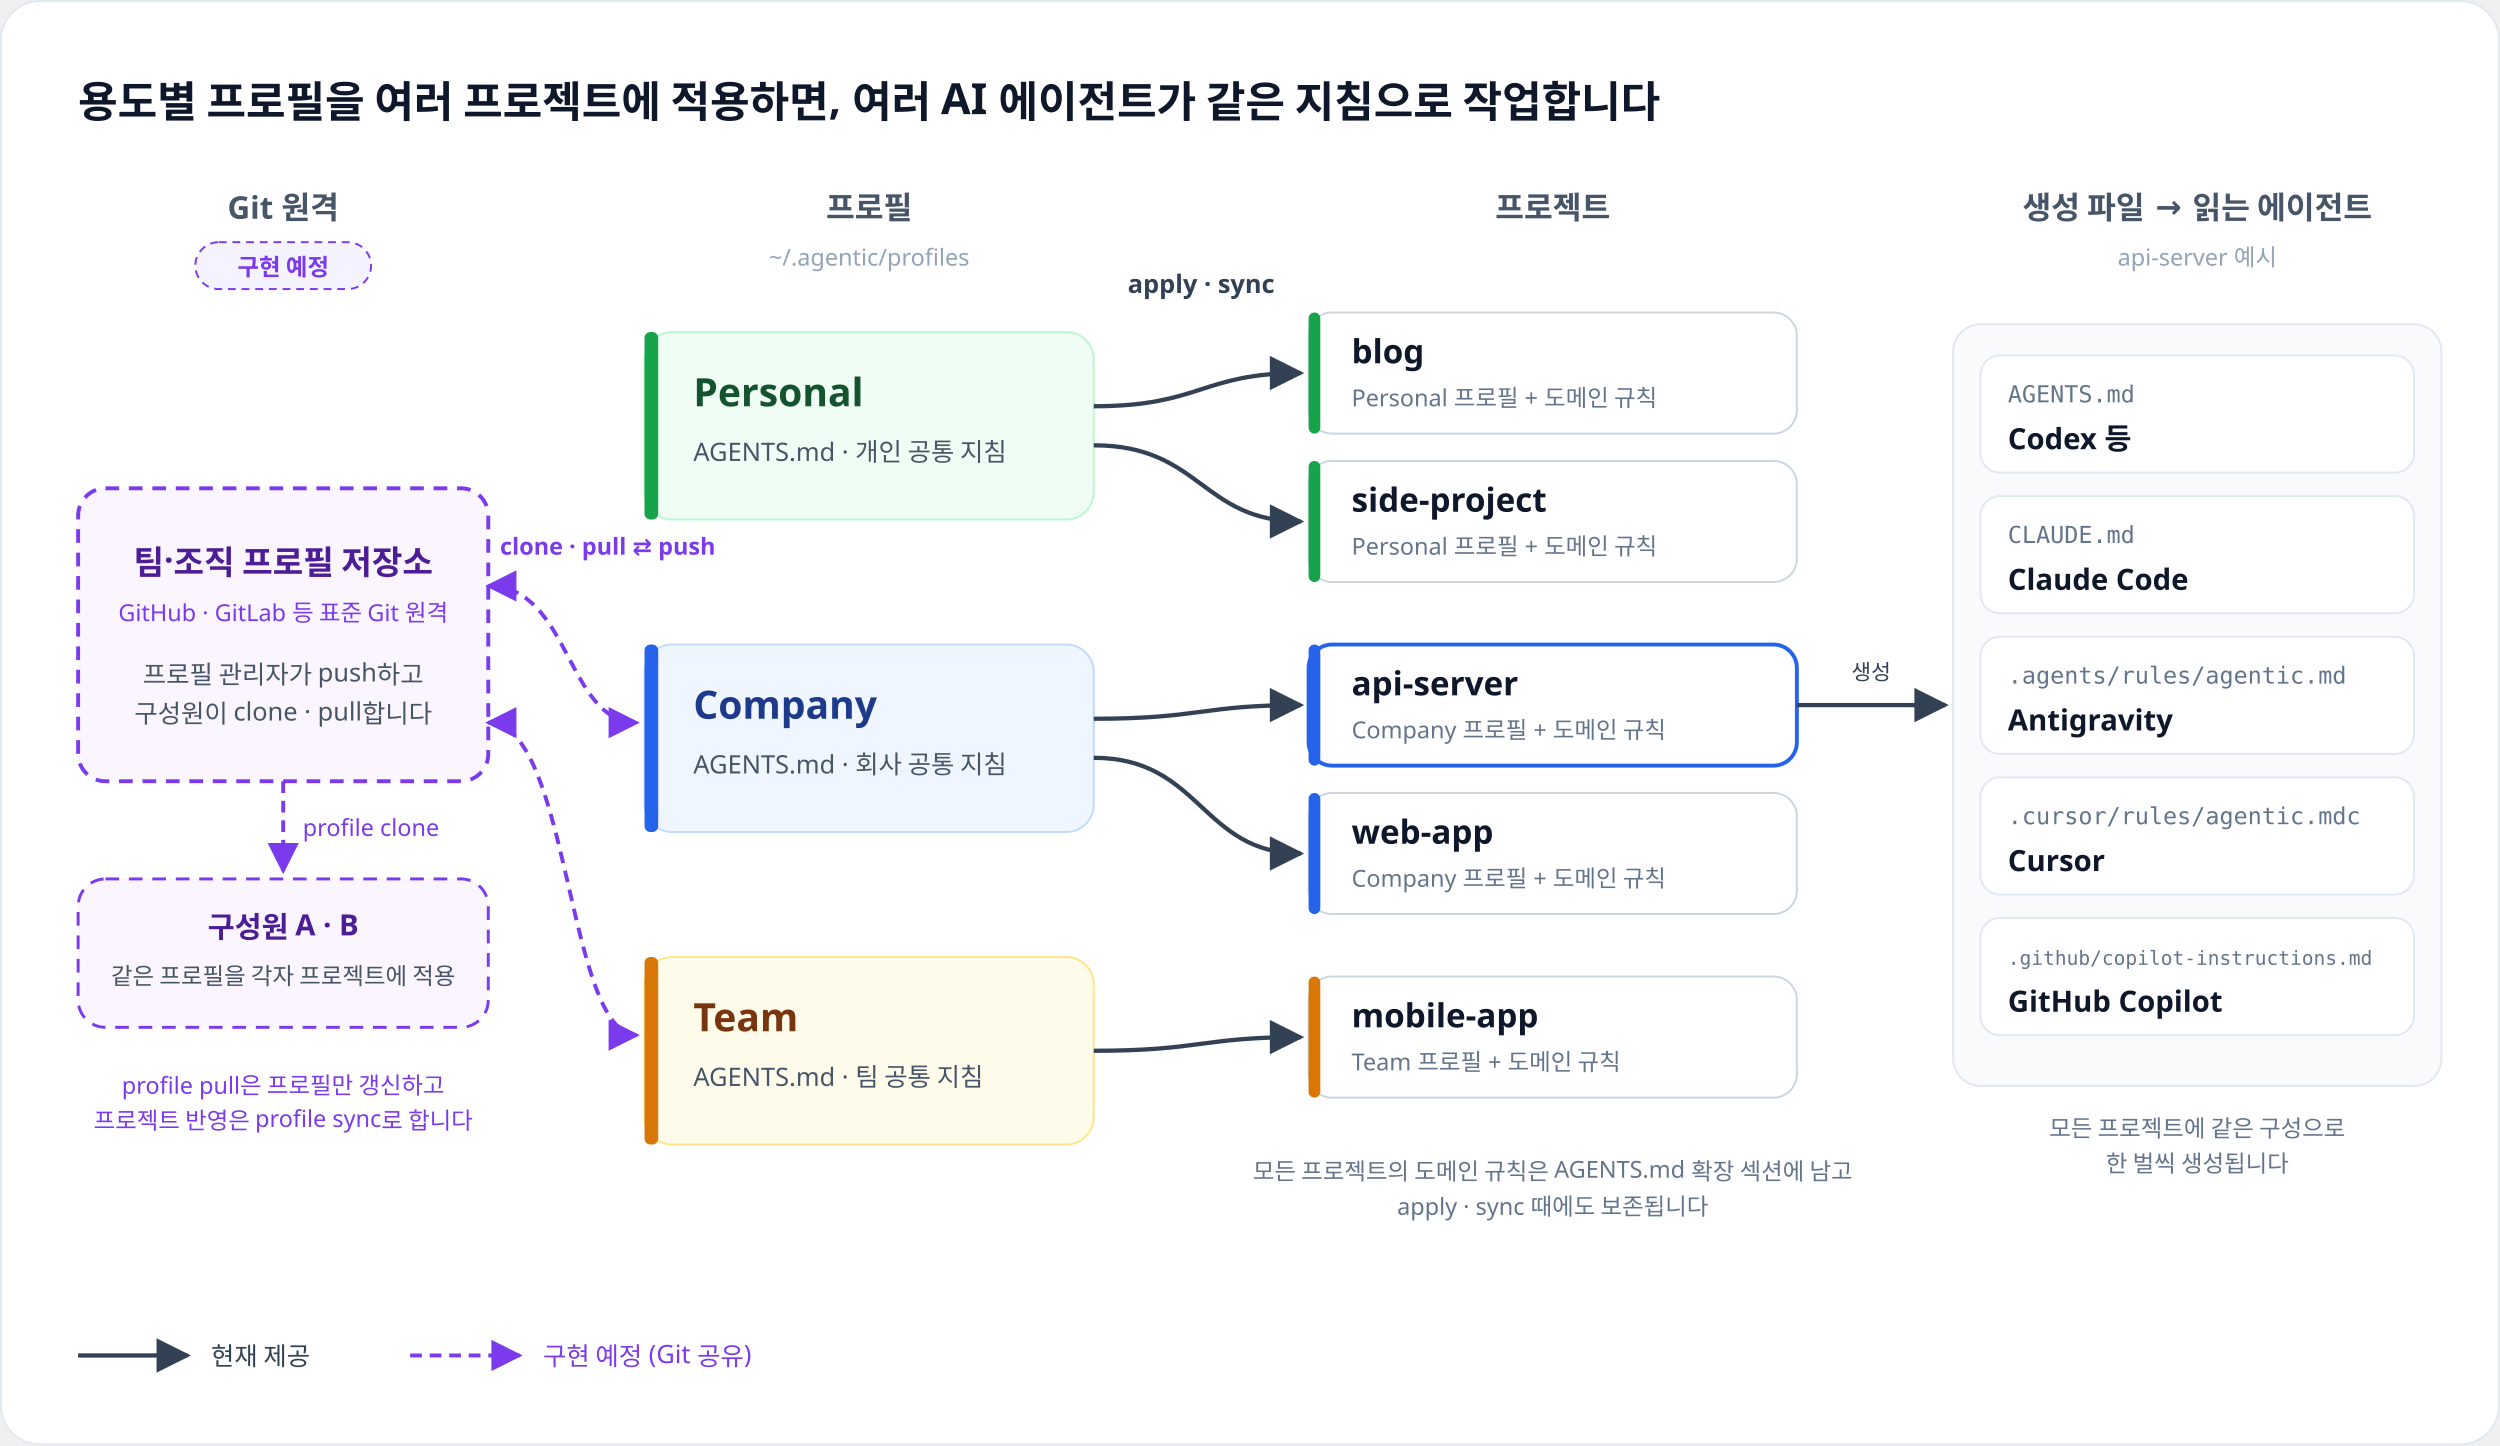
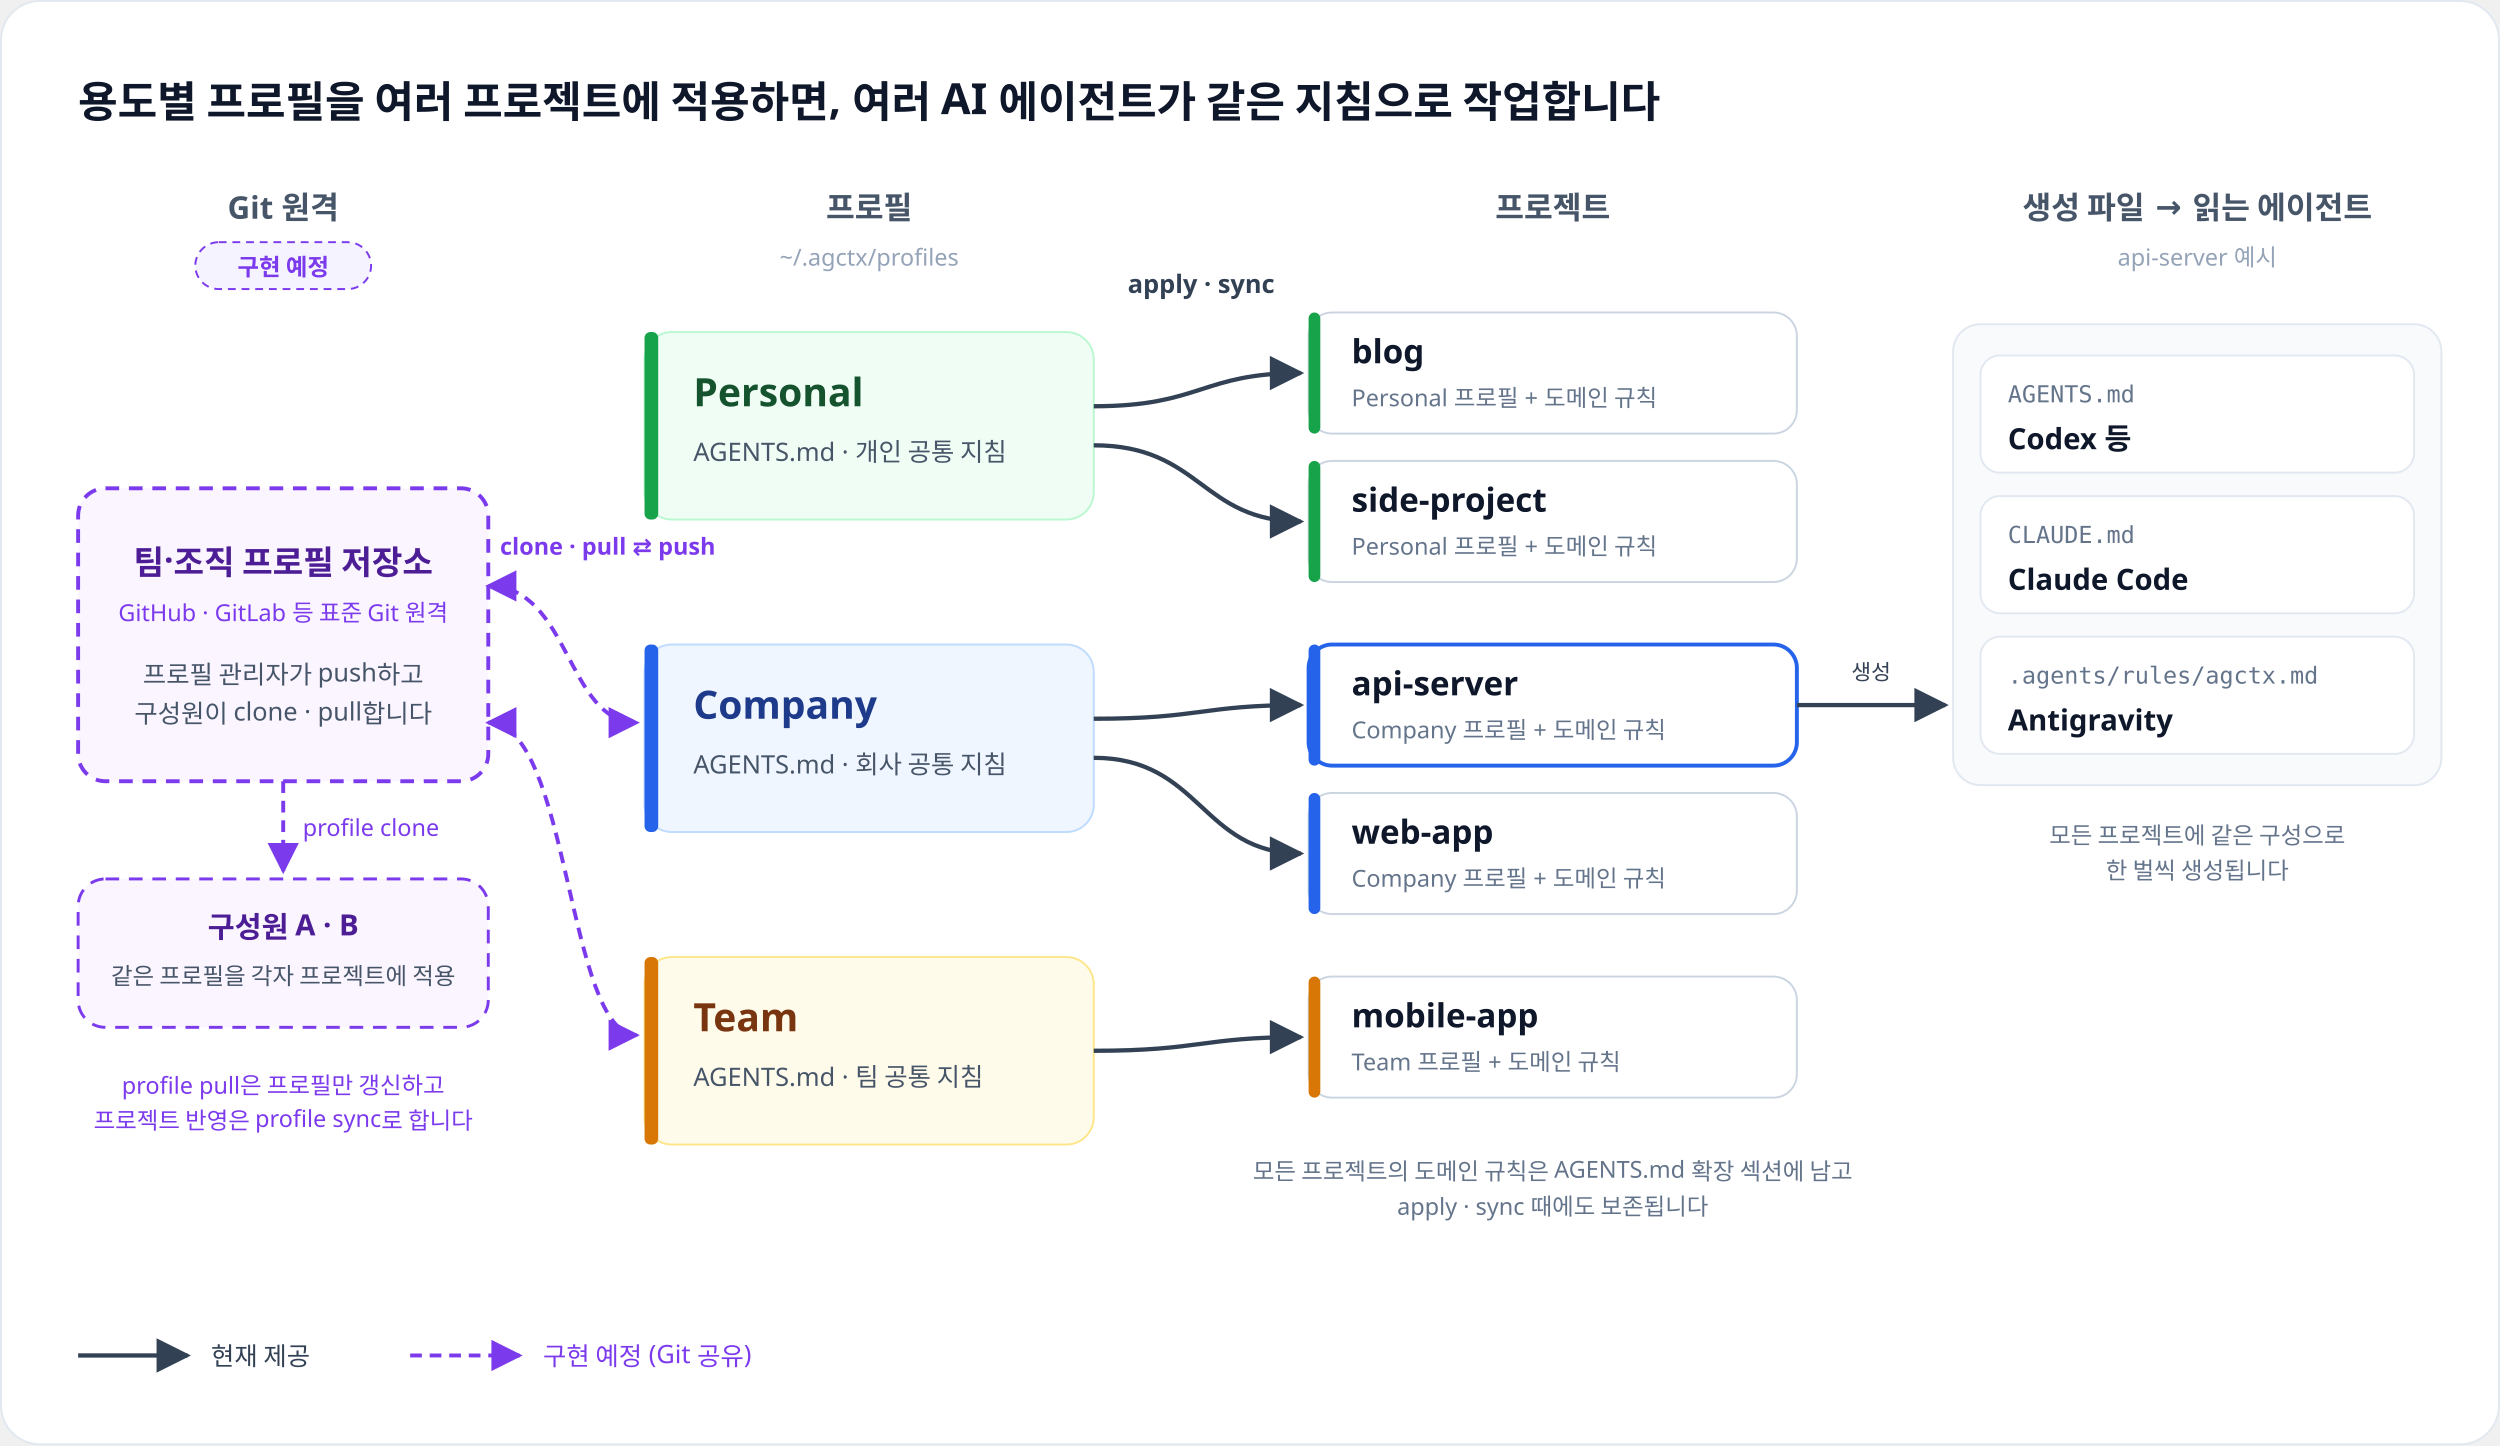
<svg xmlns="http://www.w3.org/2000/svg" width="1280" height="740" viewBox="0 0 1280 740" font-family="'Pretendard Variable', 'Pretendard', 'Apple SD Gothic Neo', 'Noto Sans KR', sans-serif">
  <defs>
    <marker id="arrow" viewBox="0 0 10 10" refX="9" refY="5" markerWidth="8" markerHeight="8" orient="auto-start-reverse">
      <path d="M0,0 L10,5 L0,10 z" fill="#334155" />
    </marker>
    <marker id="arrow-plan" viewBox="0 0 10 10" refX="9" refY="5" markerWidth="8" markerHeight="8" orient="auto-start-reverse">
      <path d="M0,0 L10,5 L0,10 z" fill="#7c3aed" />
    </marker>
  </defs>
  <rect x="0.5" y="0.5" width="1279" height="739" rx="20" fill="#ffffff" stroke="#e2e8f0" />
  <text x="40" y="60" font-size="22" font-weight="700" fill="#0f172a">용도별 프로필을 여러 프로젝트에 적용하면, 여러 AI 에이전트가 같은 지침으로 작업합니다</text>
  <text x="145" y="112" font-size="16" font-weight="700" fill="#475569" text-anchor="middle">Git 원격</text>
  <rect x="100" y="124" width="90" height="24" rx="12" fill="#f5f3ff" stroke="#7c3aed" stroke-dasharray="4 3" />
  <text x="145" y="141" font-size="12" font-weight="700" fill="#7c3aed" text-anchor="middle">구현 예정</text>
  <text x="445" y="112" font-size="16" font-weight="700" fill="#475569" text-anchor="middle">프로필</text>
-   <text x="445" y="136" font-size="12" fill="#94a3b8" text-anchor="middle">~/.agentic/profiles</text>
+   <text x="445" y="136" font-size="12" fill="#94a3b8" text-anchor="middle">~/.agctx/profiles</text>
  <text x="795" y="112" font-size="16" font-weight="700" fill="#475569" text-anchor="middle">프로젝트</text>
  <text x="1125" y="112" font-size="16" font-weight="700" fill="#475569" text-anchor="middle">생성 파일 → 읽는 에이전트</text>
  <text x="1125" y="136" font-size="12" fill="#94a3b8" text-anchor="middle">api-server 예시</text>
  <rect x="40" y="250" width="210" height="150" rx="14" fill="#faf5ff" stroke="#7c3aed" stroke-width="2" stroke-dasharray="7 5" />
  <text x="145" y="294" font-size="17" font-weight="700" fill="#4c1d95" text-anchor="middle">팀·조직 프로필 저장소</text>
  <text x="145" y="318" font-size="12" fill="#7c3aed" text-anchor="middle">GitHub · GitLab 등 표준 Git 원격</text>
  <text x="145" y="350" font-size="13" fill="#475569" text-anchor="middle">프로필 관리자가 push하고</text>
  <text x="145" y="370" font-size="13" fill="#475569" text-anchor="middle">구성원이 clone · pull합니다</text>
  <rect x="40" y="450" width="210" height="76" rx="14" fill="#faf5ff" stroke="#7c3aed" stroke-width="1.5" stroke-dasharray="7 5" />
  <text x="145" y="480" font-size="15" font-weight="700" fill="#4c1d95" text-anchor="middle">구성원 A · B</text>
  <text x="145" y="504" font-size="12" fill="#475569" text-anchor="middle">같은 프로필을 각자 프로젝트에 적용</text>
  <path d="M145,400 L145,446" fill="none" stroke="#7c3aed" stroke-width="2" stroke-dasharray="6 4" marker-end="url(#arrow-plan)" />
  <text x="155" y="428" font-size="12" fill="#7c3aed">profile clone</text>
  <text x="145" y="560" font-size="12" fill="#7c3aed" text-anchor="middle">profile pull은 프로필만 갱신하고</text>
  <text x="145" y="578" font-size="12" fill="#7c3aed" text-anchor="middle">프로젝트 반영은 profile sync로 합니다</text>
  <path d="M250,300 C292,300 290,370 326,370" fill="none" stroke="#7c3aed" stroke-width="2" stroke-dasharray="6 4" marker-start="url(#arrow-plan)" marker-end="url(#arrow-plan)" />
  <path d="M250,370 C292,370 290,530 326,530" fill="none" stroke="#7c3aed" stroke-width="2" stroke-dasharray="6 4" marker-start="url(#arrow-plan)" marker-end="url(#arrow-plan)" />
  <text x="256" y="284" font-size="12" font-weight="600" fill="#7c3aed">clone · pull ⇄ push</text>
  <g>
    <rect x="330" y="170" width="230" height="96" rx="14" fill="#f0fdf4" stroke="#bbf7d0" />
    <rect x="330" y="170" width="7" height="96" rx="3" fill="#16a34a" />
    <text x="355" y="208" font-size="20" font-weight="700" fill="#14532d">Personal</text>
    <text x="355" y="236" font-size="13" fill="#475569">AGENTS.md · 개인 공통 지침</text>
  </g>
  <g>
    <rect x="330" y="330" width="230" height="96" rx="14" fill="#eff6ff" stroke="#bfdbfe" />
    <rect x="330" y="330" width="7" height="96" rx="3" fill="#2563eb" />
    <text x="355" y="368" font-size="20" font-weight="700" fill="#1e3a8a">Company</text>
    <text x="355" y="396" font-size="13" fill="#475569">AGENTS.md · 회사 공통 지침</text>
  </g>
  <g>
    <rect x="330" y="490" width="230" height="96" rx="14" fill="#fffbeb" stroke="#fde68a" />
    <rect x="330" y="490" width="7" height="96" rx="3" fill="#d97706" />
    <text x="355" y="528" font-size="20" font-weight="700" fill="#78350f">Team</text>
    <text x="355" y="556" font-size="13" fill="#475569">AGENTS.md · 팀 공통 지침</text>
  </g>
  <text x="615" y="150" font-size="13" font-weight="600" fill="#334155" text-anchor="middle">apply · sync</text>
  <path d="M560,208 C615,208 615,191 666,191" fill="none" stroke="#334155" stroke-width="2.2" marker-end="url(#arrow)" />
  <path d="M560,228 C615,228 615,267 666,267" fill="none" stroke="#334155" stroke-width="2.2" marker-end="url(#arrow)" />
  <path d="M560,368 C615,368 615,361 666,361" fill="none" stroke="#334155" stroke-width="2.2" marker-end="url(#arrow)" />
  <path d="M560,388 C615,388 615,437 666,437" fill="none" stroke="#334155" stroke-width="2.2" marker-end="url(#arrow)" />
  <path d="M560,538 C615,538 615,531 666,531" fill="none" stroke="#334155" stroke-width="2.2" marker-end="url(#arrow)" />
  <g>
    <rect x="670" y="160" width="250" height="62" rx="12" fill="#ffffff" stroke="#cbd5e1" />
    <rect x="670" y="160" width="6" height="62" rx="3" fill="#16a34a" />
    <text x="692" y="186" font-size="17" font-weight="700" fill="#0f172a">blog</text>
    <text x="692" y="208" font-size="12" fill="#64748b">Personal 프로필 + 도메인 규칙</text>
  </g>
  <g>
    <rect x="670" y="236" width="250" height="62" rx="12" fill="#ffffff" stroke="#cbd5e1" />
    <rect x="670" y="236" width="6" height="62" rx="3" fill="#16a34a" />
    <text x="692" y="262" font-size="17" font-weight="700" fill="#0f172a">side-project</text>
    <text x="692" y="284" font-size="12" fill="#64748b">Personal 프로필 + 도메인 규칙</text>
  </g>
  <g>
    <rect x="670" y="330" width="250" height="62" rx="12" fill="#ffffff" stroke="#2563eb" stroke-width="2" />
    <rect x="670" y="330" width="6" height="62" rx="3" fill="#2563eb" />
    <text x="692" y="356" font-size="17" font-weight="700" fill="#0f172a">api-server</text>
    <text x="692" y="378" font-size="12" fill="#64748b">Company 프로필 + 도메인 규칙</text>
  </g>
  <g>
    <rect x="670" y="406" width="250" height="62" rx="12" fill="#ffffff" stroke="#cbd5e1" />
    <rect x="670" y="406" width="6" height="62" rx="3" fill="#2563eb" />
    <text x="692" y="432" font-size="17" font-weight="700" fill="#0f172a">web-app</text>
    <text x="692" y="454" font-size="12" fill="#64748b">Company 프로필 + 도메인 규칙</text>
  </g>
  <g>
    <rect x="670" y="500" width="250" height="62" rx="12" fill="#ffffff" stroke="#cbd5e1" />
    <rect x="670" y="500" width="6" height="62" rx="3" fill="#d97706" />
    <text x="692" y="526" font-size="17" font-weight="700" fill="#0f172a">mobile-app</text>
    <text x="692" y="548" font-size="12" fill="#64748b">Team 프로필 + 도메인 규칙</text>
  </g>
  <text x="795" y="604" font-size="12" fill="#64748b" text-anchor="middle">모든 프로젝트의 도메인 규칙은 AGENTS.md 확장 섹션에 남고</text>
  <text x="795" y="622" font-size="12" fill="#64748b" text-anchor="middle">apply · sync 때에도 보존됩니다</text>
  <path d="M920,361 L996,361" fill="none" stroke="#334155" stroke-width="2.2" marker-end="url(#arrow)" />
  <text x="958" y="348" font-size="11" fill="#334155" text-anchor="middle">생성</text>
-   <text x="1125" y="582" font-size="12" fill="#64748b" text-anchor="middle">모든 프로젝트에 같은 구성으로</text>
-   <text x="1125" y="600" font-size="12" fill="#64748b" text-anchor="middle">한 벌씩 생성됩니다</text>
-   <rect x="1000" y="166" width="250" height="390" rx="14" fill="#f8fafc" stroke="#e2e8f0" />
+   <text x="1125" y="432" font-size="12" fill="#64748b" text-anchor="middle">모든 프로젝트에 같은 구성으로</text>
+   <text x="1125" y="450" font-size="12" fill="#64748b" text-anchor="middle">한 벌씩 생성됩니다</text>
+   <rect x="1000" y="166" width="250" height="236" rx="14" fill="#f8fafc" stroke="#e2e8f0" />
  <g font-size="15" font-weight="700" fill="#0f172a">
    <rect x="1014" y="182" width="222" height="60" rx="10" fill="#ffffff" stroke="#e2e8f0" />
    <text x="1028" y="206" font-family="ui-monospace, 'SF Mono', Menlo, monospace" font-size="12" font-weight="400" fill="#64748b">AGENTS.md</text>
    <text x="1028" y="230">Codex 등</text>
    <rect x="1014" y="254" width="222" height="60" rx="10" fill="#ffffff" stroke="#e2e8f0" />
    <text x="1028" y="278" font-family="ui-monospace, 'SF Mono', Menlo, monospace" font-size="12" font-weight="400" fill="#64748b">CLAUDE.md</text>
    <text x="1028" y="302">Claude Code</text>
    <rect x="1014" y="326" width="222" height="60" rx="10" fill="#ffffff" stroke="#e2e8f0" />
-     <text x="1028" y="350" font-family="ui-monospace, 'SF Mono', Menlo, monospace" font-size="12" font-weight="400" fill="#64748b">.agents/rules/agentic.md</text>
+     <text x="1028" y="350" font-family="ui-monospace, 'SF Mono', Menlo, monospace" font-size="12" font-weight="400" fill="#64748b">.agents/rules/agctx.md</text>
    <text x="1028" y="374">Antigravity</text>
-     <rect x="1014" y="398" width="222" height="60" rx="10" fill="#ffffff" stroke="#e2e8f0" />
-     <text x="1028" y="422" font-family="ui-monospace, 'SF Mono', Menlo, monospace" font-size="12" font-weight="400" fill="#64748b">.cursor/rules/agentic.mdc</text>
-     <text x="1028" y="446">Cursor</text>
-     <rect x="1014" y="470" width="222" height="60" rx="10" fill="#ffffff" stroke="#e2e8f0" />
-     <text x="1028" y="494" font-family="ui-monospace, 'SF Mono', Menlo, monospace" font-size="10" font-weight="400" fill="#64748b">.github/copilot-instructions.md</text>
-     <text x="1028" y="518">GitHub Copilot</text>
  </g>
  <path d="M40,694 L96,694" stroke="#334155" stroke-width="2.2" marker-end="url(#arrow)" />
  <text x="108" y="699" font-size="13" fill="#334155">현재 제공</text>
  <path d="M210,694 L266,694" stroke="#7c3aed" stroke-width="2" stroke-dasharray="6 4" marker-end="url(#arrow-plan)" />
  <text x="278" y="699" font-size="13" fill="#7c3aed">구현 예정 (Git 공유)</text>
</svg>
